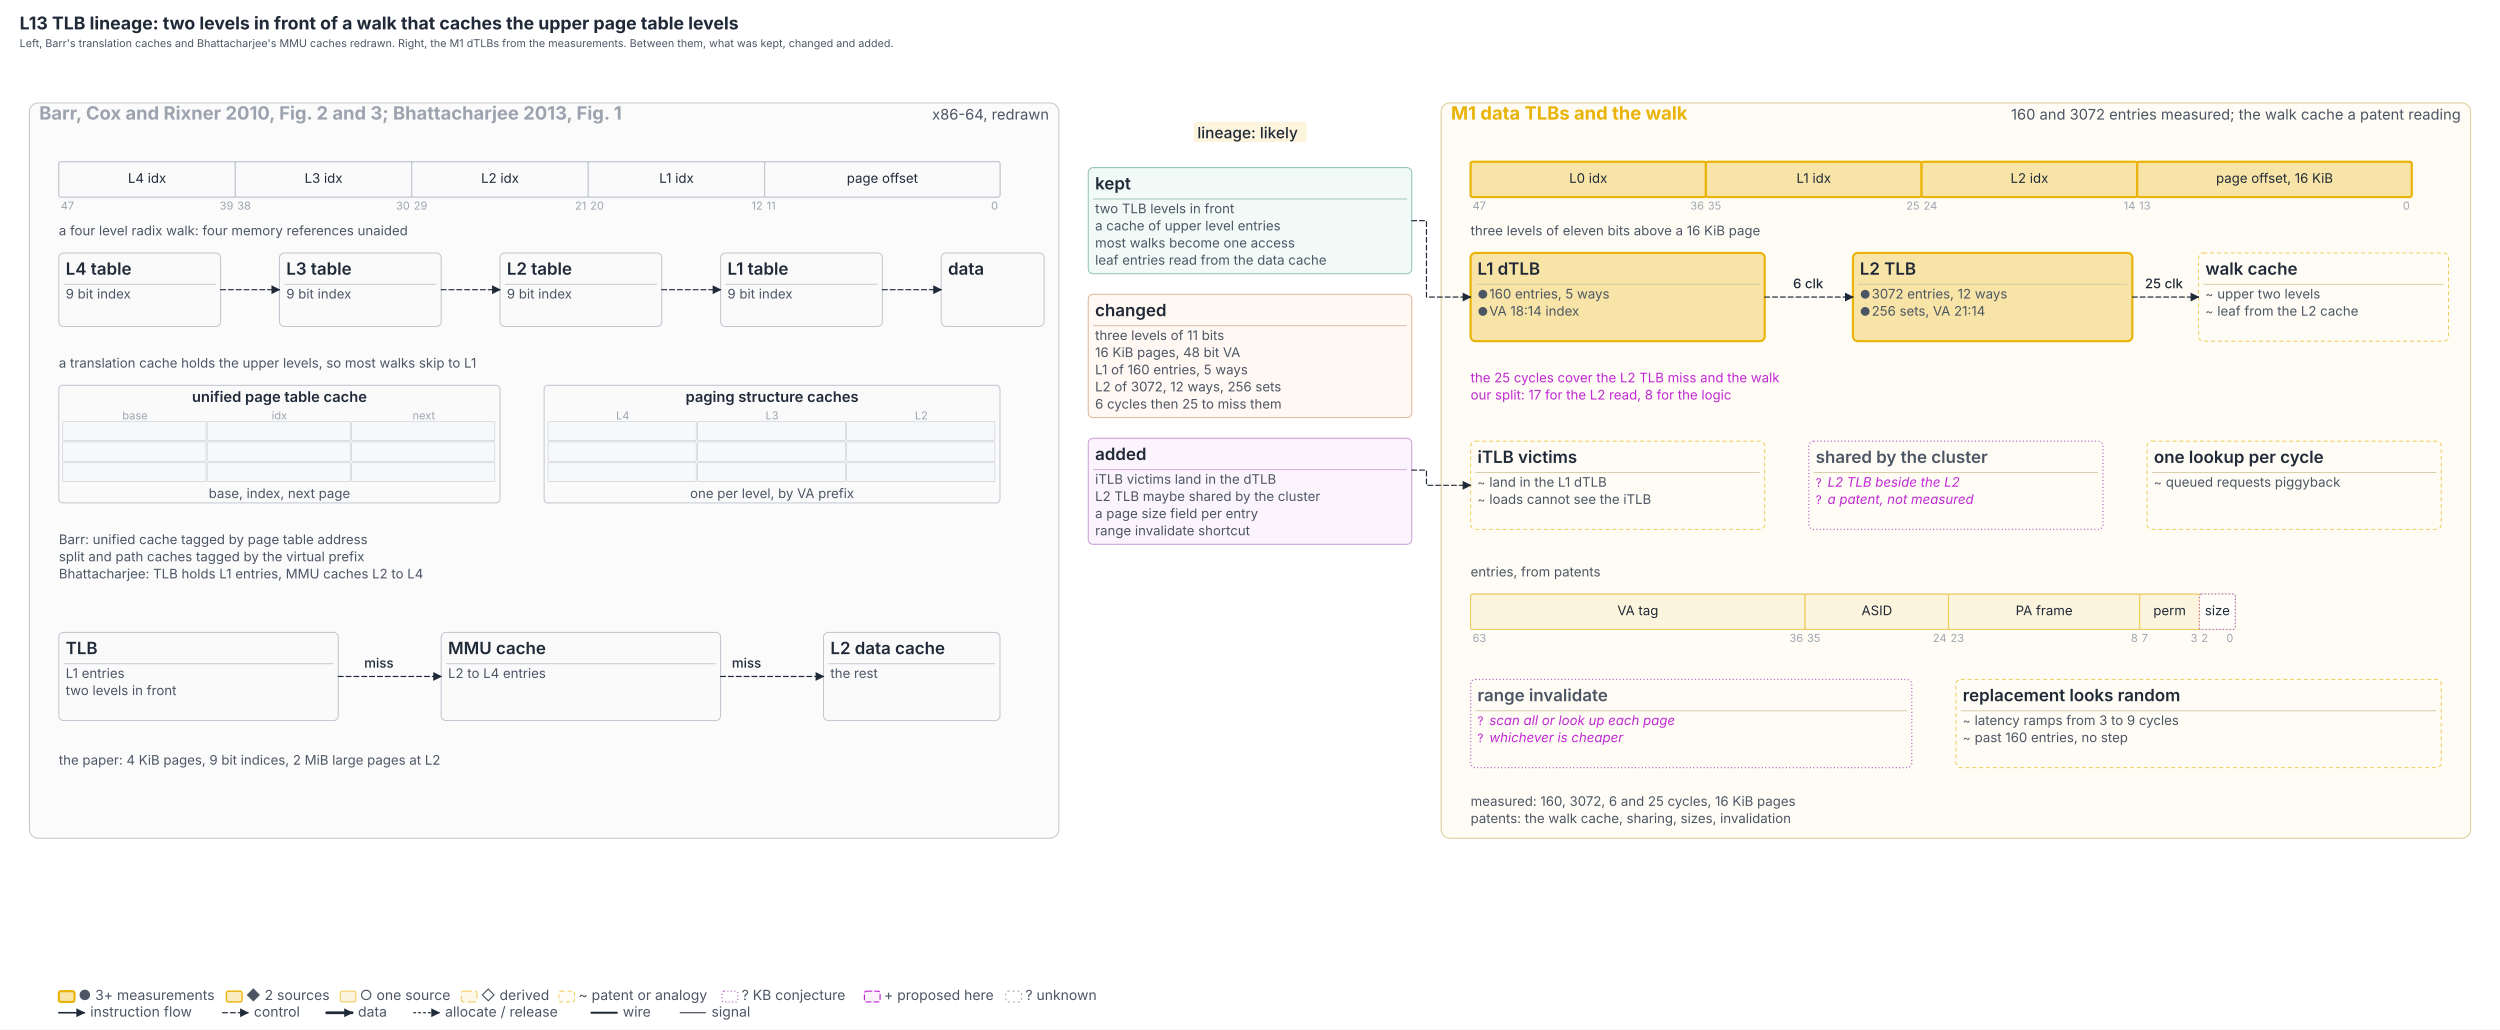
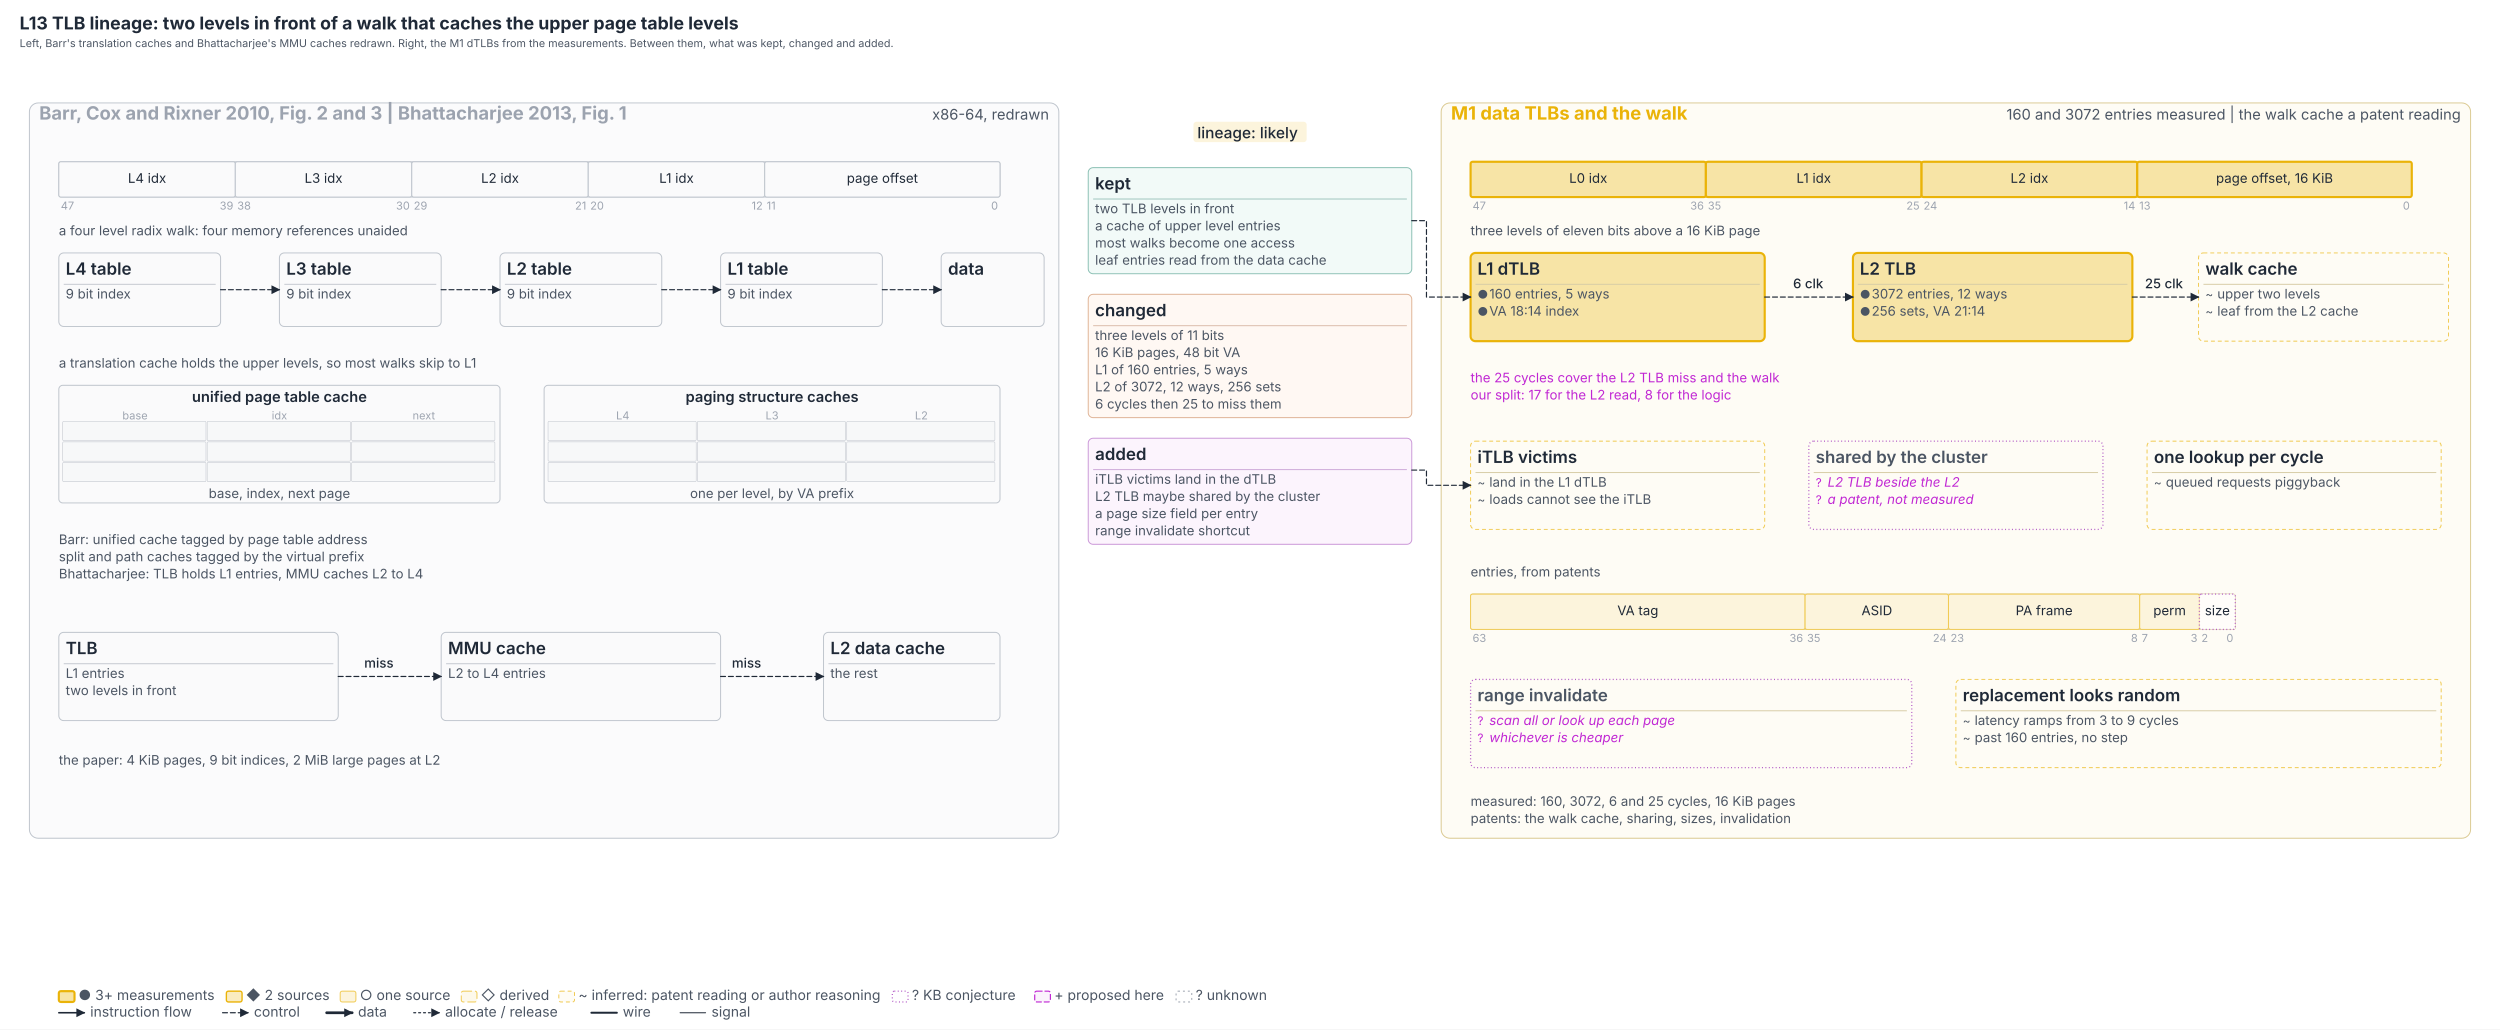
<svg xmlns="http://www.w3.org/2000/svg" viewBox="0 0 2550 1050" width="2550" height="1050" role="img" aria-label="L13  TLB lineage: two levels in front of a walk that caches the upper page table levels" font-family="Inter, 'Helvetica Neue', Arial, sans-serif" data-kinds="structure">
  <defs>
    <marker id="arrow" viewBox="0 0 10 10" refX="9" refY="5" markerWidth="9" markerHeight="9" markerUnits="userSpaceOnUse" orient="auto-start-reverse">
      <path d="M0,0 L10,5 L0,10 z" fill="#1f2937" />
    </marker>
    <marker id="arrowrev" viewBox="0 0 10 10" refX="1" refY="5" markerWidth="9" markerHeight="9" markerUnits="userSpaceOnUse" orient="auto-start-reverse">
      <path d="M10,0 L0,5 L10,10 z" fill="#1f2937" />
    </marker>
  </defs>
  <rect x="0" y="0" width="2550" height="1050" fill="#ffffff" />
  <text x="20" y="30" font-family="Inter, 'Helvetica Neue', Arial, sans-serif" font-size="18" font-weight="700" fill="#1f2937">L13  TLB lineage: two levels in front of a walk that caches the upper page table levels</text>
  <text x="20" y="48" font-family="Inter, 'Helvetica Neue', Arial, sans-serif" font-size="11" fill="#4b5563">Left, Barr's translation caches and Bhattacharjee's MMU caches redrawn. Right, the M1 dTLBs from the measurements. Between them, what was kept, changed and added.</text>
  <rect x="30.0" y="105.0" width="1050.0" height="750.0" rx="9" fill="#fbfbfc" stroke="#bec4cc" stroke-width="1" />
-   <text x="40.0" y="122.0" font-family="Inter, 'Helvetica Neue', Arial, sans-serif" font-size="18.75" font-weight="700" fill="#9ca3af" text-anchor="start">Barr, Cox and Rixner 2010, Fig. 2 and 3; Bhattacharjee 2013, Fig. 1</text>
+   <text x="40.0" y="122.0" font-family="Inter, 'Helvetica Neue', Arial, sans-serif" font-size="18.75" font-weight="700" fill="#9ca3af" text-anchor="start">Barr, Cox and Rixner 2010, Fig. 2 and 3 | Bhattacharjee 2013, Fig. 1</text>
  <text x="1070.0" y="122.0" font-family="Inter, 'Helvetica Neue', Arial, sans-serif" font-size="15" font-weight="400" fill="#4b5563" text-anchor="end">x86-64, redrawn</text>
  <rect x="1470.0" y="105.0" width="1050.0" height="750.0" rx="9" fill="#fefcf5" stroke="#dac991" stroke-width="1" />
  <text x="1480.0" y="122.0" font-family="Inter, 'Helvetica Neue', Arial, sans-serif" font-size="18.75" font-weight="700" fill="#eab308" text-anchor="start">M1 data TLBs and the walk</text>
-   <text x="2510.0" y="122.0" font-family="Inter, 'Helvetica Neue', Arial, sans-serif" font-size="15" font-weight="400" fill="#4b5563" text-anchor="end">160 and 3072 entries measured; the walk cache a patent reading</text>
+   <text x="2510.0" y="122.0" font-family="Inter, 'Helvetica Neue', Arial, sans-serif" font-size="15" font-weight="400" fill="#4b5563" text-anchor="end">160 and 3072 entries measured | the walk cache a patent reading</text>
  <rect x="60.0" y="165.0" width="960.0" height="36.0" rx="2" fill="#fcfcfd" stroke="#c1c6ce" stroke-width="1" />
  <rect x="60.0" y="165.0" width="180.0" height="36.0" rx="2" fill="#fafafb" stroke="#bec4cc" stroke-width="1" />
  <rect x="240.0" y="165.0" width="180.0" height="36.0" rx="2" fill="#fafafb" stroke="#bec4cc" stroke-width="1" />
  <rect x="420.0" y="165.0" width="180.0" height="36.0" rx="2" fill="#fafafb" stroke="#bec4cc" stroke-width="1" />
  <rect x="600.0" y="165.0" width="180.0" height="36.0" rx="2" fill="#fafafb" stroke="#bec4cc" stroke-width="1" />
  <rect x="780.0" y="165.0" width="240.0" height="36.0" rx="2" fill="#fafafb" stroke="#bec4cc" stroke-width="1" />
  <rect x="60.0" y="258.0" width="165.0" height="75.0" rx="5" fill="#fafafb" stroke="#bec4cc" stroke-width="1" />
  <line x1="65.0" y1="290.0" x2="220.0" y2="290.0" stroke="#c4c8d0" stroke-width="1" />
  <rect x="285.0" y="258.0" width="165.0" height="75.0" rx="5" fill="#fafafb" stroke="#bec4cc" stroke-width="1" />
  <line x1="290.0" y1="290.0" x2="445.0" y2="290.0" stroke="#c4c8d0" stroke-width="1" />
  <rect x="510.0" y="258.0" width="165.0" height="75.0" rx="5" fill="#fafafb" stroke="#bec4cc" stroke-width="1" />
  <line x1="515.0" y1="290.0" x2="670.0" y2="290.0" stroke="#c4c8d0" stroke-width="1" />
  <rect x="735.0" y="258.0" width="165.0" height="75.0" rx="5" fill="#fafafb" stroke="#bec4cc" stroke-width="1" />
  <line x1="740.0" y1="290.0" x2="895.0" y2="290.0" stroke="#c4c8d0" stroke-width="1" />
  <rect x="960.0" y="258.0" width="105.0" height="75.0" rx="5" fill="#fafafb" stroke="#bec4cc" stroke-width="1" />
  <rect x="60.0" y="393.0" width="450.0" height="120.0" rx="4" fill="#fafafb" stroke="#bec4cc" stroke-width="1" />
  <rect x="64.0" y="429.8" width="146.1" height="19.7" rx="1" fill="#f7f8f9" stroke="#bcc1c9" stroke-width="0.5" />
  <rect x="211.3" y="429.8" width="146.1" height="19.7" rx="1" fill="#f7f8f9" stroke="#bcc1c9" stroke-width="0.5" />
  <rect x="358.7" y="429.8" width="146.1" height="19.7" rx="1" fill="#f7f8f9" stroke="#bcc1c9" stroke-width="0.5" />
  <rect x="64.0" y="450.7" width="146.1" height="19.7" rx="1" fill="#f7f8f9" stroke="#bcc1c9" stroke-width="0.5" />
  <rect x="211.3" y="450.7" width="146.1" height="19.7" rx="1" fill="#f7f8f9" stroke="#bcc1c9" stroke-width="0.5" />
  <rect x="358.7" y="450.7" width="146.1" height="19.7" rx="1" fill="#f7f8f9" stroke="#bcc1c9" stroke-width="0.5" />
  <rect x="64.0" y="471.6" width="146.1" height="19.7" rx="1" fill="#f7f8f9" stroke="#bcc1c9" stroke-width="0.5" />
  <rect x="211.3" y="471.6" width="146.1" height="19.7" rx="1" fill="#f7f8f9" stroke="#bcc1c9" stroke-width="0.5" />
  <rect x="358.7" y="471.6" width="146.1" height="19.7" rx="1" fill="#f7f8f9" stroke="#bcc1c9" stroke-width="0.5" />
  <rect x="555.0" y="393.0" width="465.0" height="120.0" rx="4" fill="#fafafb" stroke="#bec4cc" stroke-width="1" />
  <rect x="559.0" y="429.8" width="151.1" height="19.7" rx="1" fill="#f7f8f9" stroke="#bcc1c9" stroke-width="0.5" />
  <rect x="711.3" y="429.8" width="151.1" height="19.7" rx="1" fill="#f7f8f9" stroke="#bcc1c9" stroke-width="0.5" />
  <rect x="863.7" y="429.8" width="151.1" height="19.7" rx="1" fill="#f7f8f9" stroke="#bcc1c9" stroke-width="0.5" />
  <rect x="559.0" y="450.7" width="151.1" height="19.7" rx="1" fill="#f7f8f9" stroke="#bcc1c9" stroke-width="0.5" />
  <rect x="711.3" y="450.7" width="151.1" height="19.7" rx="1" fill="#f7f8f9" stroke="#bcc1c9" stroke-width="0.5" />
  <rect x="863.7" y="450.7" width="151.1" height="19.7" rx="1" fill="#f7f8f9" stroke="#bcc1c9" stroke-width="0.5" />
  <rect x="559.0" y="471.6" width="151.1" height="19.7" rx="1" fill="#f7f8f9" stroke="#bcc1c9" stroke-width="0.5" />
  <rect x="711.3" y="471.6" width="151.1" height="19.7" rx="1" fill="#f7f8f9" stroke="#bcc1c9" stroke-width="0.5" />
  <rect x="863.7" y="471.6" width="151.1" height="19.7" rx="1" fill="#f7f8f9" stroke="#bcc1c9" stroke-width="0.5" />
  <rect x="60.0" y="645.0" width="285.0" height="90.0" rx="5" fill="#fafafb" stroke="#bec4cc" stroke-width="1" />
  <line x1="65.0" y1="677.0" x2="340.0" y2="677.0" stroke="#c4c8d0" stroke-width="1" />
  <rect x="450.0" y="645.0" width="285.0" height="90.0" rx="5" fill="#fafafb" stroke="#bec4cc" stroke-width="1" />
  <line x1="455.0" y1="677.0" x2="730.0" y2="677.0" stroke="#c4c8d0" stroke-width="1" />
  <rect x="840.0" y="645.0" width="180.0" height="90.0" rx="5" fill="#fafafb" stroke="#bec4cc" stroke-width="1" />
  <line x1="845.0" y1="677.0" x2="1015.0" y2="677.0" stroke="#c4c8d0" stroke-width="1" />
  <rect x="1110.0" y="171.0" width="330.0" height="108.2" rx="5" fill="#f2faf8" stroke="#8abfb3" stroke-width="1" />
  <line x1="1115.0" y1="203.0" x2="1435.0" y2="203.0" stroke="#9ec5be" stroke-width="1" />
  <rect x="1110.0" y="300.2" width="330.0" height="125.8" rx="5" fill="#fff8f3" stroke="#dfb396" stroke-width="1" />
  <line x1="1115.0" y1="332.2" x2="1435.0" y2="332.2" stroke="#dbbcaa" stroke-width="1" />
  <rect x="1110.0" y="447.0" width="330.0" height="108.2" rx="5" fill="#fcf4fd" stroke="#cb98d8" stroke-width="1" />
  <line x1="1115.0" y1="479.0" x2="1435.0" y2="479.0" stroke="#cda9d9" stroke-width="1" />
  <rect x="1500.0" y="165.0" width="960.0" height="36.0" rx="2" fill="#fefdf8" stroke="#d8cb9c" stroke-width="1" />
  <rect x="1500.0" y="165.0" width="240.0" height="36.0" rx="2" fill="#f7e4a6" stroke="#eab308" stroke-width="2.2" />
  <rect x="1740.0" y="165.0" width="220.0" height="36.0" rx="2" fill="#f7e4a6" stroke="#eab308" stroke-width="2.2" />
  <rect x="1960.0" y="165.0" width="220.0" height="36.0" rx="2" fill="#f7e4a6" stroke="#eab308" stroke-width="2.2" />
  <rect x="2180.0" y="165.0" width="280.0" height="36.0" rx="2" fill="#f7e4a6" stroke="#eab308" stroke-width="2.2" />
  <rect x="1500.0" y="258.0" width="300.0" height="90.0" rx="5" fill="#f7e4a6" stroke="#eab308" stroke-width="2.2" />
  <line x1="1505.0" y1="290.0" x2="1795.0" y2="290.0" stroke="#d7cca6" stroke-width="1" />
  <rect x="1890.0" y="258.0" width="285.0" height="90.0" rx="5" fill="#f7e4a6" stroke="#eab308" stroke-width="2.2" />
  <line x1="1895.0" y1="290.0" x2="2170.0" y2="290.0" stroke="#d7cca6" stroke-width="1" />
  <rect x="2242.5" y="258.0" width="255.0" height="90.0" rx="5" fill="#fefcf5" stroke="#f0ca52" stroke-width="1" stroke-dasharray="4 3" />
  <line x1="2247.5" y1="290.0" x2="2492.5" y2="290.0" stroke="#d7cca6" stroke-width="1" />
  <rect x="1500.0" y="450.0" width="300.0" height="90.0" rx="5" fill="#fefcf5" stroke="#f0ca52" stroke-width="1" stroke-dasharray="4 3" />
  <line x1="1505.0" y1="482.0" x2="1795.0" y2="482.0" stroke="#d7cca6" stroke-width="1" />
  <rect x="1845.0" y="450.0" width="300.0" height="90.0" rx="5" fill="none" stroke="#b258c5" stroke-width="1.3" stroke-dasharray="1 2.5" />
  <line x1="1850.0" y1="482.0" x2="2140.0" y2="482.0" stroke="#d7cca6" stroke-width="1" />
  <rect x="2190.0" y="450.0" width="300.0" height="90.0" rx="5" fill="#fefcf5" stroke="#f0ca52" stroke-width="1" stroke-dasharray="4 3" />
  <line x1="2195.0" y1="482.0" x2="2485.0" y2="482.0" stroke="#d7cca6" stroke-width="1" />
  <rect x="1500.0" y="606.0" width="780.0" height="36.0" rx="2" fill="#fefdf8" stroke="#d8cb9c" stroke-width="1" />
  <rect x="1500.0" y="606.0" width="341.2" height="36.0" rx="2" fill="#fcf4dc" stroke="#f0ca52" stroke-width="1" />
  <rect x="1841.2" y="606.0" width="146.2" height="36.0" rx="2" fill="#fcf4dc" stroke="#f0ca52" stroke-width="1" />
  <rect x="1987.5" y="606.0" width="195.0" height="36.0" rx="2" fill="#fcf4dc" stroke="#f0ca52" stroke-width="1" />
  <rect x="2182.5" y="606.0" width="60.9" height="36.0" rx="2" fill="#fcf4dc" stroke="#f0ca52" stroke-width="1" />
  <rect x="2243.4" y="606.0" width="36.6" height="36.0" rx="2" fill="#fffdfa" stroke="#b258c5" stroke-width="1.3" stroke-dasharray="1 2.5" />
  <rect x="1500.0" y="693.0" width="450.0" height="90.0" rx="5" fill="none" stroke="#b258c5" stroke-width="1.3" stroke-dasharray="1 2.5" />
  <line x1="1505.0" y1="725.0" x2="1945.0" y2="725.0" stroke="#d7cca6" stroke-width="1" />
  <rect x="1995.0" y="693.0" width="495.0" height="90.0" rx="5" fill="#fefcf5" stroke="#f0ca52" stroke-width="1" stroke-dasharray="4 3" />
  <line x1="2000.0" y1="725.0" x2="2485.0" y2="725.0" stroke="#d7cca6" stroke-width="1" />
  <polyline points="225.0,295.5 285.0,295.5" fill="none" stroke="#1f2937" stroke-width="1.2" stroke-dasharray="5 3" marker-end="url(#arrow)" stroke-linejoin="round" stroke-linecap="round" data-eid="0" data-src="p_L4" data-dst="p_L3" />
  <polyline points="450.0,295.5 510.0,295.5" fill="none" stroke="#1f2937" stroke-width="1.2" stroke-dasharray="5 3" marker-end="url(#arrow)" stroke-linejoin="round" stroke-linecap="round" data-eid="1" data-src="p_L3" data-dst="p_L2" />
  <polyline points="675.0,295.5 735.0,295.5" fill="none" stroke="#1f2937" stroke-width="1.2" stroke-dasharray="5 3" marker-end="url(#arrow)" stroke-linejoin="round" stroke-linecap="round" data-eid="2" data-src="p_L2" data-dst="p_L1" />
  <polyline points="900.0,295.5 960.0,295.5" fill="none" stroke="#1f2937" stroke-width="1.2" stroke-dasharray="5 3" marker-end="url(#arrow)" stroke-linejoin="round" stroke-linecap="round" data-eid="3" data-src="p_L1" data-dst="p_page" />
  <polyline points="345.0,690.0 450.0,690.0" fill="none" stroke="#1f2937" stroke-width="1.2" stroke-dasharray="5 3" marker-end="url(#arrow)" stroke-linejoin="round" stroke-linecap="round" data-eid="4" data-src="p_tlb" data-dst="p_mmuc" />
  <polyline points="735.0,690.0 840.0,690.0" fill="none" stroke="#1f2937" stroke-width="1.2" stroke-dasharray="5 3" marker-end="url(#arrow)" stroke-linejoin="round" stroke-linecap="round" data-eid="5" data-src="p_mmuc" data-dst="p_l2d" />
  <polyline points="1800.0,303.0 1890.0,303.0" fill="none" stroke="#1f2937" stroke-width="1.2" stroke-dasharray="5 3" marker-end="url(#arrow)" stroke-linejoin="round" stroke-linecap="round" data-eid="6" data-src="m_l1tlb" data-dst="m_l2tlb" />
  <polyline points="2175.0,303.0 2242.5,303.0" fill="none" stroke="#1f2937" stroke-width="1.2" stroke-dasharray="5 3" marker-end="url(#arrow)" stroke-linejoin="round" stroke-linecap="round" data-eid="7" data-src="m_l2tlb" data-dst="mmu_walk_cache" />
  <polyline points="1440.0,225.1 1455.0,225.1 1455.0,303.0 1500.0,303.0" fill="none" stroke="#1f2937" stroke-width="1.2" stroke-dasharray="5 3" marker-end="url(#arrow)" stroke-linejoin="round" stroke-linecap="round" data-eid="8" data-src="kept" data-dst="m_l1tlb" />
  <polyline points="1440.0,479.5 1455.0,479.5 1455.0,495.0 1500.0,495.0" fill="none" stroke="#1f2937" stroke-width="1.2" stroke-dasharray="5 3" marker-end="url(#arrow)" stroke-linejoin="round" stroke-linecap="round" data-eid="9" data-src="added" data-dst="itlb_victims_to_dtlb" />
  <text x="150.0" y="186.5" font-family="Inter, 'Helvetica Neue', Arial, sans-serif" font-size="13.5" font-weight="400" fill="#1f2937" text-anchor="middle">L4 idx</text>
  <text x="62.0" y="213.8" font-family="Inter, 'Helvetica Neue', Arial, sans-serif" font-size="11.25" font-weight="400" fill="#9ca3af" text-anchor="start">47</text>
  <text x="238.0" y="213.8" font-family="Inter, 'Helvetica Neue', Arial, sans-serif" font-size="11.25" font-weight="400" fill="#9ca3af" text-anchor="end">39</text>
  <text x="330.0" y="186.5" font-family="Inter, 'Helvetica Neue', Arial, sans-serif" font-size="13.5" font-weight="400" fill="#1f2937" text-anchor="middle">L3 idx</text>
  <text x="242.0" y="213.8" font-family="Inter, 'Helvetica Neue', Arial, sans-serif" font-size="11.25" font-weight="400" fill="#9ca3af" text-anchor="start">38</text>
  <text x="418.0" y="213.8" font-family="Inter, 'Helvetica Neue', Arial, sans-serif" font-size="11.25" font-weight="400" fill="#9ca3af" text-anchor="end">30</text>
  <text x="510.0" y="186.5" font-family="Inter, 'Helvetica Neue', Arial, sans-serif" font-size="13.5" font-weight="400" fill="#1f2937" text-anchor="middle">L2 idx</text>
  <text x="422.0" y="213.8" font-family="Inter, 'Helvetica Neue', Arial, sans-serif" font-size="11.25" font-weight="400" fill="#9ca3af" text-anchor="start">29</text>
  <text x="598.0" y="213.8" font-family="Inter, 'Helvetica Neue', Arial, sans-serif" font-size="11.25" font-weight="400" fill="#9ca3af" text-anchor="end">21</text>
  <text x="690.0" y="186.5" font-family="Inter, 'Helvetica Neue', Arial, sans-serif" font-size="13.5" font-weight="400" fill="#1f2937" text-anchor="middle">L1 idx</text>
  <text x="602.0" y="213.8" font-family="Inter, 'Helvetica Neue', Arial, sans-serif" font-size="11.25" font-weight="400" fill="#9ca3af" text-anchor="start">20</text>
  <text x="778.0" y="213.8" font-family="Inter, 'Helvetica Neue', Arial, sans-serif" font-size="11.25" font-weight="400" fill="#9ca3af" text-anchor="end">12</text>
  <text x="900.0" y="186.5" font-family="Inter, 'Helvetica Neue', Arial, sans-serif" font-size="13.5" font-weight="400" fill="#1f2937" text-anchor="middle">page offset</text>
  <text x="782.0" y="213.8" font-family="Inter, 'Helvetica Neue', Arial, sans-serif" font-size="11.25" font-weight="400" fill="#9ca3af" text-anchor="start">11</text>
  <text x="1018.0" y="213.8" font-family="Inter, 'Helvetica Neue', Arial, sans-serif" font-size="11.25" font-weight="400" fill="#9ca3af" text-anchor="end">0</text>
  <text x="60.0" y="240.0" font-family="Inter, 'Helvetica Neue', Arial, sans-serif" font-size="13.5" font-weight="400" fill="#4b5563" text-anchor="start" data-owner="p1">a four level radix walk: four memory references unaided</text>
  <text x="67.0" y="280.2" font-family="Inter, 'Helvetica Neue', Arial, sans-serif" font-size="17.25" font-weight="600" fill="#1f2937" text-anchor="start">L4 table</text>
  <text x="67.0" y="304.5" font-family="Inter, 'Helvetica Neue', Arial, sans-serif" font-size="13.5" font-weight="400" fill="#4b5563" text-anchor="start">9 bit index</text>
  <text x="292.0" y="280.2" font-family="Inter, 'Helvetica Neue', Arial, sans-serif" font-size="17.25" font-weight="600" fill="#1f2937" text-anchor="start">L3 table</text>
  <text x="292.0" y="304.5" font-family="Inter, 'Helvetica Neue', Arial, sans-serif" font-size="13.5" font-weight="400" fill="#4b5563" text-anchor="start">9 bit index</text>
  <text x="517.0" y="280.2" font-family="Inter, 'Helvetica Neue', Arial, sans-serif" font-size="17.25" font-weight="600" fill="#1f2937" text-anchor="start">L2 table</text>
  <text x="517.0" y="304.5" font-family="Inter, 'Helvetica Neue', Arial, sans-serif" font-size="13.5" font-weight="400" fill="#4b5563" text-anchor="start">9 bit index</text>
  <text x="742.0" y="280.2" font-family="Inter, 'Helvetica Neue', Arial, sans-serif" font-size="17.25" font-weight="600" fill="#1f2937" text-anchor="start">L1 table</text>
  <text x="742.0" y="304.5" font-family="Inter, 'Helvetica Neue', Arial, sans-serif" font-size="13.5" font-weight="400" fill="#4b5563" text-anchor="start">9 bit index</text>
  <text x="967.0" y="280.2" font-family="Inter, 'Helvetica Neue', Arial, sans-serif" font-size="17.25" font-weight="600" fill="#1f2937" text-anchor="start">data</text>
  <text x="60.0" y="375.0" font-family="Inter, 'Helvetica Neue', Arial, sans-serif" font-size="13.5" font-weight="400" fill="#4b5563" text-anchor="start" data-owner="p2">a translation cache holds the upper levels, so most walks skip to L1</text>
  <text x="137.7" y="427.8" font-family="Inter, 'Helvetica Neue', Arial, sans-serif" font-size="11.25" font-weight="400" fill="#9ca3af" text-anchor="middle">base</text>
  <text x="285.0" y="427.8" font-family="Inter, 'Helvetica Neue', Arial, sans-serif" font-size="11.25" font-weight="400" fill="#9ca3af" text-anchor="middle">idx</text>
  <text x="432.3" y="427.8" font-family="Inter, 'Helvetica Neue', Arial, sans-serif" font-size="11.25" font-weight="400" fill="#9ca3af" text-anchor="middle">next</text>
  <text x="285.0" y="410.0" font-family="Inter, 'Helvetica Neue', Arial, sans-serif" font-size="15" font-weight="600" fill="#1f2937" text-anchor="middle">unified page table cache</text>
  <text x="285.0" y="508.0" font-family="Inter, 'Helvetica Neue', Arial, sans-serif" font-size="13.5" font-weight="400" fill="#4b5563" text-anchor="middle">base, index, next page</text>
  <text x="635.2" y="427.8" font-family="Inter, 'Helvetica Neue', Arial, sans-serif" font-size="11.25" font-weight="400" fill="#9ca3af" text-anchor="middle">L4</text>
  <text x="787.5" y="427.8" font-family="Inter, 'Helvetica Neue', Arial, sans-serif" font-size="11.25" font-weight="400" fill="#9ca3af" text-anchor="middle">L3</text>
  <text x="939.8" y="427.8" font-family="Inter, 'Helvetica Neue', Arial, sans-serif" font-size="11.25" font-weight="400" fill="#9ca3af" text-anchor="middle">L2</text>
  <text x="787.5" y="410.0" font-family="Inter, 'Helvetica Neue', Arial, sans-serif" font-size="15" font-weight="600" fill="#1f2937" text-anchor="middle">paging structure caches</text>
  <text x="787.5" y="508.0" font-family="Inter, 'Helvetica Neue', Arial, sans-serif" font-size="13.5" font-weight="400" fill="#4b5563" text-anchor="middle">one per level, by VA prefix</text>
  <text x="60.0" y="555.0" font-family="Inter, 'Helvetica Neue', Arial, sans-serif" font-size="13.5" font-weight="400" fill="#4b5563" text-anchor="start">Barr: unified cache tagged by page table address</text>
  <text x="60.0" y="572.5" font-family="Inter, 'Helvetica Neue', Arial, sans-serif" font-size="13.5" font-weight="400" fill="#4b5563" text-anchor="start">split and path caches tagged by the virtual prefix</text>
  <text x="60.0" y="590.0" font-family="Inter, 'Helvetica Neue', Arial, sans-serif" font-size="13.5" font-weight="400" fill="#4b5563" text-anchor="start">Bhattacharjee: TLB holds L1 entries, MMU caches L2 to L4</text>
  <text x="67.0" y="667.2" font-family="Inter, 'Helvetica Neue', Arial, sans-serif" font-size="17.25" font-weight="600" fill="#1f2937" text-anchor="start">TLB</text>
  <text x="67.0" y="691.5" font-family="Inter, 'Helvetica Neue', Arial, sans-serif" font-size="13.5" font-weight="400" fill="#4b5563" text-anchor="start">L1 entries</text>
  <text x="67.0" y="709.0" font-family="Inter, 'Helvetica Neue', Arial, sans-serif" font-size="13.5" font-weight="400" fill="#4b5563" text-anchor="start">two levels in front</text>
  <text x="457.0" y="667.2" font-family="Inter, 'Helvetica Neue', Arial, sans-serif" font-size="17.25" font-weight="600" fill="#1f2937" text-anchor="start">MMU cache</text>
  <text x="457.0" y="691.5" font-family="Inter, 'Helvetica Neue', Arial, sans-serif" font-size="13.5" font-weight="400" fill="#4b5563" text-anchor="start">L2 to L4 entries</text>
  <text x="847.0" y="667.2" font-family="Inter, 'Helvetica Neue', Arial, sans-serif" font-size="17.25" font-weight="600" fill="#1f2937" text-anchor="start">L2 data cache</text>
  <text x="847.0" y="691.5" font-family="Inter, 'Helvetica Neue', Arial, sans-serif" font-size="13.5" font-weight="400" fill="#4b5563" text-anchor="start">the rest</text>
  <text x="371.5" y="681.0" font-family="Inter, 'Helvetica Neue', Arial, sans-serif" font-size="13.5" font-weight="500" fill="#1f2937" text-anchor="start" data-owner="4">miss</text>
  <text x="746.5" y="681.0" font-family="Inter, 'Helvetica Neue', Arial, sans-serif" font-size="13.5" font-weight="500" fill="#1f2937" text-anchor="start" data-owner="5">miss</text>
  <text x="60.0" y="780.0" font-family="Inter, 'Helvetica Neue', Arial, sans-serif" font-size="13.5" font-weight="400" fill="#4b5563" text-anchor="start" data-owner="p3">the paper: 4 KiB pages, 9 bit indices, 2 MiB large pages at L2</text>
  <rect x="1217.3" y="124.2" width="115.5" height="20.8" rx="3" fill="#fcf4dc" stroke="none" stroke-width="1" />
  <text x="1221.3" y="141.0" font-family="Inter, 'Helvetica Neue', Arial, sans-serif" font-size="15.75" font-weight="500" fill="#1f2937" text-anchor="start" data-owner="lineage">lineage: likely</text>
  <text x="1117.0" y="193.2" font-family="Inter, 'Helvetica Neue', Arial, sans-serif" font-size="17.25" font-weight="600" fill="#1f2937" text-anchor="start">kept</text>
  <text x="1117.0" y="217.5" font-family="Inter, 'Helvetica Neue', Arial, sans-serif" font-size="13.5" font-weight="400" fill="#4b5563" text-anchor="start">two TLB levels in front</text>
  <text x="1117.0" y="235.0" font-family="Inter, 'Helvetica Neue', Arial, sans-serif" font-size="13.5" font-weight="400" fill="#4b5563" text-anchor="start">a cache of upper level entries</text>
  <text x="1117.0" y="252.5" font-family="Inter, 'Helvetica Neue', Arial, sans-serif" font-size="13.5" font-weight="400" fill="#4b5563" text-anchor="start">most walks become one access</text>
  <text x="1117.0" y="270.0" font-family="Inter, 'Helvetica Neue', Arial, sans-serif" font-size="13.5" font-weight="400" fill="#4b5563" text-anchor="start">leaf entries read from the data cache</text>
  <text x="1117.0" y="322.5" font-family="Inter, 'Helvetica Neue', Arial, sans-serif" font-size="17.25" font-weight="600" fill="#1f2937" text-anchor="start">changed</text>
  <text x="1117.0" y="346.8" font-family="Inter, 'Helvetica Neue', Arial, sans-serif" font-size="13.5" font-weight="400" fill="#4b5563" text-anchor="start">three levels of 11 bits</text>
  <text x="1117.0" y="364.2" font-family="Inter, 'Helvetica Neue', Arial, sans-serif" font-size="13.5" font-weight="400" fill="#4b5563" text-anchor="start">16 KiB pages, 48 bit VA</text>
  <text x="1117.0" y="381.8" font-family="Inter, 'Helvetica Neue', Arial, sans-serif" font-size="13.5" font-weight="400" fill="#4b5563" text-anchor="start">L1 of 160 entries, 5 ways</text>
  <text x="1117.0" y="399.2" font-family="Inter, 'Helvetica Neue', Arial, sans-serif" font-size="13.5" font-weight="400" fill="#4b5563" text-anchor="start">L2 of 3072, 12 ways, 256 sets</text>
  <text x="1117.0" y="416.8" font-family="Inter, 'Helvetica Neue', Arial, sans-serif" font-size="13.5" font-weight="400" fill="#4b5563" text-anchor="start">6 cycles then 25 to miss them</text>
  <text x="1117.0" y="469.2" font-family="Inter, 'Helvetica Neue', Arial, sans-serif" font-size="17.25" font-weight="600" fill="#1f2937" text-anchor="start">added</text>
  <text x="1117.0" y="493.5" font-family="Inter, 'Helvetica Neue', Arial, sans-serif" font-size="13.5" font-weight="400" fill="#4b5563" text-anchor="start">iTLB victims land in the dTLB</text>
  <text x="1117.0" y="511.0" font-family="Inter, 'Helvetica Neue', Arial, sans-serif" font-size="13.5" font-weight="400" fill="#4b5563" text-anchor="start">L2 TLB maybe shared by the cluster</text>
  <text x="1117.0" y="528.5" font-family="Inter, 'Helvetica Neue', Arial, sans-serif" font-size="13.5" font-weight="400" fill="#4b5563" text-anchor="start">a page size field per entry</text>
  <text x="1117.0" y="546.0" font-family="Inter, 'Helvetica Neue', Arial, sans-serif" font-size="13.5" font-weight="400" fill="#4b5563" text-anchor="start">range invalidate shortcut</text>
  <text x="1620.0" y="186.5" font-family="Inter, 'Helvetica Neue', Arial, sans-serif" font-size="13.5" font-weight="400" fill="#1f2937" text-anchor="middle">L0 idx</text>
  <text x="1502.0" y="213.8" font-family="Inter, 'Helvetica Neue', Arial, sans-serif" font-size="11.25" font-weight="400" fill="#9ca3af" text-anchor="start">47</text>
  <text x="1738.0" y="213.8" font-family="Inter, 'Helvetica Neue', Arial, sans-serif" font-size="11.25" font-weight="400" fill="#9ca3af" text-anchor="end">36</text>
  <text x="1850.0" y="186.5" font-family="Inter, 'Helvetica Neue', Arial, sans-serif" font-size="13.5" font-weight="400" fill="#1f2937" text-anchor="middle">L1 idx</text>
  <text x="1742.0" y="213.8" font-family="Inter, 'Helvetica Neue', Arial, sans-serif" font-size="11.25" font-weight="400" fill="#9ca3af" text-anchor="start">35</text>
  <text x="1958.0" y="213.8" font-family="Inter, 'Helvetica Neue', Arial, sans-serif" font-size="11.25" font-weight="400" fill="#9ca3af" text-anchor="end">25</text>
  <text x="2070.0" y="186.5" font-family="Inter, 'Helvetica Neue', Arial, sans-serif" font-size="13.5" font-weight="400" fill="#1f2937" text-anchor="middle">L2 idx</text>
  <text x="1962.0" y="213.8" font-family="Inter, 'Helvetica Neue', Arial, sans-serif" font-size="11.25" font-weight="400" fill="#9ca3af" text-anchor="start">24</text>
  <text x="2178.0" y="213.8" font-family="Inter, 'Helvetica Neue', Arial, sans-serif" font-size="11.25" font-weight="400" fill="#9ca3af" text-anchor="end">14</text>
  <text x="2320.0" y="186.5" font-family="Inter, 'Helvetica Neue', Arial, sans-serif" font-size="13.5" font-weight="400" fill="#1f2937" text-anchor="middle">page offset, 16 KiB</text>
  <text x="2182.0" y="213.8" font-family="Inter, 'Helvetica Neue', Arial, sans-serif" font-size="11.25" font-weight="400" fill="#9ca3af" text-anchor="start">13</text>
  <text x="2458.0" y="213.8" font-family="Inter, 'Helvetica Neue', Arial, sans-serif" font-size="11.25" font-weight="400" fill="#9ca3af" text-anchor="end">0</text>
  <text x="1500.0" y="240.0" font-family="Inter, 'Helvetica Neue', Arial, sans-serif" font-size="13.5" font-weight="400" fill="#4b5563" text-anchor="start" data-owner="m1">three levels of eleven bits above a 16 KiB page</text>
  <text x="1507.0" y="280.2" font-family="Inter, 'Helvetica Neue', Arial, sans-serif" font-size="17.25" font-weight="600" fill="#1f2937" text-anchor="start">L1 dTLB</text>
  <text x="1507.0" y="304.5" font-family="Inter, 'Helvetica Neue', Arial, sans-serif" font-size="12" font-weight="400" fill="#4b5563" text-anchor="start">●</text>
  <text x="1519.1" y="304.5" font-family="Inter, 'Helvetica Neue', Arial, sans-serif" font-size="13.5" font-weight="400" fill="#4b5563" text-anchor="start">160 entries, 5 ways</text>
  <text x="1507.0" y="322.0" font-family="Inter, 'Helvetica Neue', Arial, sans-serif" font-size="12" font-weight="400" fill="#4b5563" text-anchor="start">●</text>
  <text x="1519.1" y="322.0" font-family="Inter, 'Helvetica Neue', Arial, sans-serif" font-size="13.5" font-weight="400" fill="#4b5563" text-anchor="start">VA 18:14 index</text>
  <text x="1897.0" y="280.2" font-family="Inter, 'Helvetica Neue', Arial, sans-serif" font-size="17.25" font-weight="600" fill="#1f2937" text-anchor="start">L2 TLB</text>
  <text x="1897.0" y="304.5" font-family="Inter, 'Helvetica Neue', Arial, sans-serif" font-size="12" font-weight="400" fill="#4b5563" text-anchor="start">●</text>
  <text x="1909.1" y="304.5" font-family="Inter, 'Helvetica Neue', Arial, sans-serif" font-size="13.5" font-weight="400" fill="#4b5563" text-anchor="start">3072 entries, 12 ways</text>
  <text x="1897.0" y="322.0" font-family="Inter, 'Helvetica Neue', Arial, sans-serif" font-size="12" font-weight="400" fill="#4b5563" text-anchor="start">●</text>
  <text x="1909.1" y="322.0" font-family="Inter, 'Helvetica Neue', Arial, sans-serif" font-size="13.5" font-weight="400" fill="#4b5563" text-anchor="start">256 sets, VA 21:14</text>
  <text x="2249.5" y="280.2" font-family="Inter, 'Helvetica Neue', Arial, sans-serif" font-size="17.25" font-weight="600" fill="#1f2937" text-anchor="start">walk cache</text>
  <text x="2249.5" y="304.5" font-family="Inter, 'Helvetica Neue', Arial, sans-serif" font-size="12" font-weight="400" fill="#4b5563" text-anchor="start">~</text>
  <text x="2261.6" y="304.5" font-family="Inter, 'Helvetica Neue', Arial, sans-serif" font-size="13.5" font-weight="400" fill="#4b5563" text-anchor="start">upper two levels</text>
  <text x="2249.5" y="322.0" font-family="Inter, 'Helvetica Neue', Arial, sans-serif" font-size="12" font-weight="400" fill="#4b5563" text-anchor="start">~</text>
  <text x="2261.6" y="322.0" font-family="Inter, 'Helvetica Neue', Arial, sans-serif" font-size="13.5" font-weight="400" fill="#4b5563" text-anchor="start">leaf from the L2 cache</text>
  <text x="1828.9" y="294.0" font-family="Inter, 'Helvetica Neue', Arial, sans-serif" font-size="13.5" font-weight="500" fill="#1f2937" text-anchor="start" data-owner="6">6 clk</text>
  <text x="2187.8" y="294.0" font-family="Inter, 'Helvetica Neue', Arial, sans-serif" font-size="13.5" font-weight="500" fill="#1f2937" text-anchor="start" data-owner="7">25 clk</text>
  <text x="1500.0" y="390.0" font-family="Inter, 'Helvetica Neue', Arial, sans-serif" font-size="13.5" font-weight="400" fill="#c026d3" text-anchor="start">the 25 cycles cover the L2 TLB miss and the walk</text>
  <text x="1500.0" y="407.5" font-family="Inter, 'Helvetica Neue', Arial, sans-serif" font-size="13.5" font-weight="400" fill="#c026d3" text-anchor="start">our split: 17 for the L2 read, 8 for the logic</text>
  <text x="1507.0" y="472.2" font-family="Inter, 'Helvetica Neue', Arial, sans-serif" font-size="17.25" font-weight="600" fill="#1f2937" text-anchor="start">iTLB victims</text>
  <text x="1507.0" y="496.5" font-family="Inter, 'Helvetica Neue', Arial, sans-serif" font-size="12" font-weight="400" fill="#4b5563" text-anchor="start">~</text>
  <text x="1519.1" y="496.5" font-family="Inter, 'Helvetica Neue', Arial, sans-serif" font-size="13.5" font-weight="400" fill="#4b5563" text-anchor="start">land in the L1 dTLB</text>
  <text x="1507.0" y="514.0" font-family="Inter, 'Helvetica Neue', Arial, sans-serif" font-size="12" font-weight="400" fill="#4b5563" text-anchor="start">~</text>
  <text x="1519.1" y="514.0" font-family="Inter, 'Helvetica Neue', Arial, sans-serif" font-size="13.5" font-weight="400" fill="#4b5563" text-anchor="start">loads cannot see the iTLB</text>
  <text x="1852.0" y="472.2" font-family="Inter, 'Helvetica Neue', Arial, sans-serif" font-size="17.25" font-weight="600" fill="#4b5563" text-anchor="start">shared by the cluster</text>
  <text x="1852.0" y="496.5" font-family="Inter, 'Helvetica Neue', Arial, sans-serif" font-size="12" font-weight="400" fill="#c026d3" text-anchor="start">?</text>
  <text x="1864.1" y="496.5" font-family="Inter, 'Helvetica Neue', Arial, sans-serif" font-size="13.5" font-weight="400" fill="#c026d3" text-anchor="start" font-style="italic">L2 TLB beside the L2</text>
  <text x="1852.0" y="514.0" font-family="Inter, 'Helvetica Neue', Arial, sans-serif" font-size="12" font-weight="400" fill="#c026d3" text-anchor="start">?</text>
  <text x="1864.1" y="514.0" font-family="Inter, 'Helvetica Neue', Arial, sans-serif" font-size="13.5" font-weight="400" fill="#c026d3" text-anchor="start" font-style="italic">a patent, not measured</text>
  <text x="2197.0" y="472.2" font-family="Inter, 'Helvetica Neue', Arial, sans-serif" font-size="17.25" font-weight="600" fill="#1f2937" text-anchor="start">one lookup per cycle</text>
  <text x="2197.0" y="496.5" font-family="Inter, 'Helvetica Neue', Arial, sans-serif" font-size="12" font-weight="400" fill="#4b5563" text-anchor="start">~</text>
  <text x="2209.1" y="496.5" font-family="Inter, 'Helvetica Neue', Arial, sans-serif" font-size="13.5" font-weight="400" fill="#4b5563" text-anchor="start">queued requests piggyback</text>
  <text x="1500.0" y="588.0" font-family="Inter, 'Helvetica Neue', Arial, sans-serif" font-size="13.5" font-weight="400" fill="#4b5563" text-anchor="start" data-owner="m3">entries, from patents</text>
  <text x="1670.6" y="627.5" font-family="Inter, 'Helvetica Neue', Arial, sans-serif" font-size="13.5" font-weight="400" fill="#1f2937" text-anchor="middle">VA tag</text>
  <text x="1502.0" y="654.8" font-family="Inter, 'Helvetica Neue', Arial, sans-serif" font-size="11.25" font-weight="400" fill="#9ca3af" text-anchor="start">63</text>
  <text x="1839.2" y="654.8" font-family="Inter, 'Helvetica Neue', Arial, sans-serif" font-size="11.25" font-weight="400" fill="#9ca3af" text-anchor="end">36</text>
  <text x="1914.4" y="627.5" font-family="Inter, 'Helvetica Neue', Arial, sans-serif" font-size="13.5" font-weight="400" fill="#1f2937" text-anchor="middle">ASID</text>
  <text x="1843.2" y="654.8" font-family="Inter, 'Helvetica Neue', Arial, sans-serif" font-size="11.25" font-weight="400" fill="#9ca3af" text-anchor="start">35</text>
  <text x="1985.5" y="654.8" font-family="Inter, 'Helvetica Neue', Arial, sans-serif" font-size="11.25" font-weight="400" fill="#9ca3af" text-anchor="end">24</text>
  <text x="2085.0" y="627.5" font-family="Inter, 'Helvetica Neue', Arial, sans-serif" font-size="13.5" font-weight="400" fill="#1f2937" text-anchor="middle">PA frame</text>
  <text x="1989.5" y="654.8" font-family="Inter, 'Helvetica Neue', Arial, sans-serif" font-size="11.25" font-weight="400" fill="#9ca3af" text-anchor="start">23</text>
  <text x="2180.5" y="654.8" font-family="Inter, 'Helvetica Neue', Arial, sans-serif" font-size="11.25" font-weight="400" fill="#9ca3af" text-anchor="end">8</text>
  <text x="2213.0" y="627.5" font-family="Inter, 'Helvetica Neue', Arial, sans-serif" font-size="13.5" font-weight="400" fill="#1f2937" text-anchor="middle">perm</text>
  <text x="2184.5" y="654.8" font-family="Inter, 'Helvetica Neue', Arial, sans-serif" font-size="11.25" font-weight="400" fill="#9ca3af" text-anchor="start">7</text>
  <text x="2241.4" y="654.8" font-family="Inter, 'Helvetica Neue', Arial, sans-serif" font-size="11.25" font-weight="400" fill="#9ca3af" text-anchor="end">3</text>
  <text x="2261.7" y="627.5" font-family="Inter, 'Helvetica Neue', Arial, sans-serif" font-size="13.5" font-weight="400" fill="#1f2937" text-anchor="middle">size</text>
  <text x="2245.4" y="654.8" font-family="Inter, 'Helvetica Neue', Arial, sans-serif" font-size="11.25" font-weight="400" fill="#9ca3af" text-anchor="start">2</text>
  <text x="2278.0" y="654.8" font-family="Inter, 'Helvetica Neue', Arial, sans-serif" font-size="11.25" font-weight="400" fill="#9ca3af" text-anchor="end">0</text>
  <text x="1507.0" y="715.2" font-family="Inter, 'Helvetica Neue', Arial, sans-serif" font-size="17.25" font-weight="600" fill="#4b5563" text-anchor="start">range invalidate</text>
  <text x="1507.0" y="739.5" font-family="Inter, 'Helvetica Neue', Arial, sans-serif" font-size="12" font-weight="400" fill="#c026d3" text-anchor="start">?</text>
  <text x="1519.1" y="739.5" font-family="Inter, 'Helvetica Neue', Arial, sans-serif" font-size="13.5" font-weight="400" fill="#c026d3" text-anchor="start" font-style="italic">scan all or look up each page</text>
  <text x="1507.0" y="757.0" font-family="Inter, 'Helvetica Neue', Arial, sans-serif" font-size="12" font-weight="400" fill="#c026d3" text-anchor="start">?</text>
  <text x="1519.1" y="757.0" font-family="Inter, 'Helvetica Neue', Arial, sans-serif" font-size="13.5" font-weight="400" fill="#c026d3" text-anchor="start" font-style="italic">whichever is cheaper</text>
  <text x="2002.0" y="715.2" font-family="Inter, 'Helvetica Neue', Arial, sans-serif" font-size="17.25" font-weight="600" fill="#1f2937" text-anchor="start">replacement looks random</text>
  <text x="2002.0" y="739.5" font-family="Inter, 'Helvetica Neue', Arial, sans-serif" font-size="12" font-weight="400" fill="#4b5563" text-anchor="start">~</text>
  <text x="2014.1" y="739.5" font-family="Inter, 'Helvetica Neue', Arial, sans-serif" font-size="13.5" font-weight="400" fill="#4b5563" text-anchor="start">latency ramps from 3 to 9 cycles</text>
  <text x="2002.0" y="757.0" font-family="Inter, 'Helvetica Neue', Arial, sans-serif" font-size="12" font-weight="400" fill="#4b5563" text-anchor="start">~</text>
  <text x="2014.1" y="757.0" font-family="Inter, 'Helvetica Neue', Arial, sans-serif" font-size="13.5" font-weight="400" fill="#4b5563" text-anchor="start">past 160 entries, no step</text>
  <text x="1500.0" y="822.0" font-family="Inter, 'Helvetica Neue', Arial, sans-serif" font-size="13.5" font-weight="400" fill="#4b5563" text-anchor="start">measured: 160, 3072, 6 and 25 cycles, 16 KiB pages</text>
  <text x="1500.0" y="839.5" font-family="Inter, 'Helvetica Neue', Arial, sans-serif" font-size="13.5" font-weight="400" fill="#4b5563" text-anchor="start">patents: the walk cache, sharing, sizes, invalidation</text>
  <rect x="60.0" y="1011.0" width="16.0" height="11.0" rx="2" fill="#f7e4a6" stroke="#eab308" stroke-width="2.2" />
  <text x="80.0" y="1020.0" font-family="Inter, 'Helvetica Neue', Arial, sans-serif" font-size="14.25" font-weight="400" fill="#4b5563" text-anchor="start">● 3+ measurements</text>
  <rect x="230.9" y="1011.0" width="16.0" height="11.0" rx="2" fill="#faecc1" stroke="#eab308" stroke-width="1.4" />
  <text x="250.9" y="1020.0" font-family="Inter, 'Helvetica Neue', Arial, sans-serif" font-size="14.25" font-weight="400" fill="#4b5563" text-anchor="start">◆ 2 sources</text>
  <rect x="347.0" y="1011.0" width="16.0" height="11.0" rx="2" fill="#fcf4dc" stroke="#f0ca52" stroke-width="1" />
  <text x="367.0" y="1020.0" font-family="Inter, 'Helvetica Neue', Arial, sans-serif" font-size="14.25" font-weight="400" fill="#4b5563" text-anchor="start">○ one source</text>
  <rect x="470.5" y="1011.0" width="16.0" height="11.0" rx="2" fill="#fdf9eb" stroke="#f0ca52" stroke-width="1" stroke-dasharray="9 3" />
  <text x="490.5" y="1020.0" font-family="Inter, 'Helvetica Neue', Arial, sans-serif" font-size="14.25" font-weight="400" fill="#4b5563" text-anchor="start">◇ derived</text>
  <rect x="570.0" y="1011.0" width="16.0" height="11.0" rx="2" fill="#fefcf5" stroke="#f0ca52" stroke-width="1" stroke-dasharray="4 3" />
-   <text x="590.0" y="1020.0" font-family="Inter, 'Helvetica Neue', Arial, sans-serif" font-size="14.25" font-weight="400" fill="#4b5563" text-anchor="start">~ patent or analogy</text>
-   <rect x="736.5" y="1011.0" width="16.0" height="11.0" rx="2" fill="none" stroke="#b258c5" stroke-width="1.3" stroke-dasharray="1 2.5" />
-   <text x="756.5" y="1020.0" font-family="Inter, 'Helvetica Neue', Arial, sans-serif" font-size="14.25" font-weight="400" fill="#4b5563" text-anchor="start">? KB conjecture</text>
-   <rect x="881.7" y="1011.0" width="16.0" height="11.0" rx="2" fill="#fbf2fc" stroke="#c026d3" stroke-width="1.2" stroke-dasharray="6 2" />
-   <text x="901.7" y="1020.0" font-family="Inter, 'Helvetica Neue', Arial, sans-serif" font-size="14.25" font-weight="400" fill="#4b5563" text-anchor="start">+ proposed here</text>
-   <rect x="1025.9" y="1011.0" width="16.0" height="11.0" rx="2" fill="none" stroke="#9ca3af" stroke-width="1" stroke-dasharray="2 3" />
-   <text x="1045.9" y="1020.0" font-family="Inter, 'Helvetica Neue', Arial, sans-serif" font-size="14.25" font-weight="400" fill="#4b5563" text-anchor="start">? unknown</text>
+   <text x="590.0" y="1020.0" font-family="Inter, 'Helvetica Neue', Arial, sans-serif" font-size="14.25" font-weight="400" fill="#4b5563" text-anchor="start">~ inferred: patent reading or author reasoning</text>
+   <rect x="910.2" y="1011.0" width="16.0" height="11.0" rx="2" fill="none" stroke="#b258c5" stroke-width="1.3" stroke-dasharray="1 2.5" />
+   <text x="930.2" y="1020.0" font-family="Inter, 'Helvetica Neue', Arial, sans-serif" font-size="14.25" font-weight="400" fill="#4b5563" text-anchor="start">? KB conjecture</text>
+   <rect x="1055.4" y="1011.0" width="16.0" height="11.0" rx="2" fill="#fbf2fc" stroke="#c026d3" stroke-width="1.2" stroke-dasharray="6 2" />
+   <text x="1075.4" y="1020.0" font-family="Inter, 'Helvetica Neue', Arial, sans-serif" font-size="14.25" font-weight="400" fill="#4b5563" text-anchor="start">+ proposed here</text>
+   <rect x="1199.6" y="1011.0" width="16.0" height="11.0" rx="2" fill="none" stroke="#9ca3af" stroke-width="1" stroke-dasharray="2 3" />
+   <text x="1219.6" y="1020.0" font-family="Inter, 'Helvetica Neue', Arial, sans-serif" font-size="14.25" font-weight="400" fill="#4b5563" text-anchor="start">? unknown</text>
  <polyline points="60.0,1033.0 86.0,1033.0" fill="none" stroke="#1f2937" stroke-width="1.6" marker-end="url(#arrow)" stroke-linejoin="round" stroke-linecap="round" />
  <text x="92.0" y="1037.0" font-family="Inter, 'Helvetica Neue', Arial, sans-serif" font-size="14.25" font-weight="400" fill="#4b5563" text-anchor="start">instruction flow</text>
  <polyline points="227.0,1033.0 253.0,1033.0" fill="none" stroke="#1f2937" stroke-width="1.2" stroke-dasharray="5 3" marker-end="url(#arrow)" stroke-linejoin="round" stroke-linecap="round" />
  <text x="259.0" y="1037.0" font-family="Inter, 'Helvetica Neue', Arial, sans-serif" font-size="14.25" font-weight="400" fill="#4b5563" text-anchor="start">control</text>
  <polyline points="333.2,1033.0 359.2,1033.0" fill="none" stroke="#1f2937" stroke-width="2.8" marker-end="url(#arrow)" stroke-linejoin="round" stroke-linecap="round" />
  <text x="365.2" y="1037.0" font-family="Inter, 'Helvetica Neue', Arial, sans-serif" font-size="14.25" font-weight="400" fill="#4b5563" text-anchor="start">data</text>
  <polyline points="422.0,1033.0 448.0,1033.0" fill="none" stroke="#1f2937" stroke-width="1.2" stroke-dasharray="2 3" marker-end="url(#arrow)" stroke-linejoin="round" stroke-linecap="round" />
  <text x="454.0" y="1037.0" font-family="Inter, 'Helvetica Neue', Arial, sans-serif" font-size="14.25" font-weight="400" fill="#4b5563" text-anchor="start">allocate / release</text>
  <polyline points="603.2,1033.0 629.2,1033.0" fill="none" stroke="#1f2937" stroke-width="2.0" stroke-linejoin="round" stroke-linecap="round" />
  <text x="635.2" y="1037.0" font-family="Inter, 'Helvetica Neue', Arial, sans-serif" font-size="14.25" font-weight="400" fill="#4b5563" text-anchor="start">wire</text>
  <polyline points="693.7,1033.0 719.7,1033.0" fill="none" stroke="#1f2937" stroke-width="1.0" stroke-linejoin="round" stroke-linecap="round" />
  <text x="725.7" y="1037.0" font-family="Inter, 'Helvetica Neue', Arial, sans-serif" font-size="14.25" font-weight="400" fill="#4b5563" text-anchor="start">signal</text>
  <g class="hot-layer">
    <rect class="hot" data-bid="p_va" x="60.0" y="165.0" width="960.0" height="51.0" fill="transparent" stroke="none" pointer-events="all" />
    <rect class="hot" data-bid="p_L4" x="60.0" y="258.0" width="165.0" height="75.0" fill="transparent" stroke="none" pointer-events="all" />
    <rect class="hot" data-bid="p_L3" x="285.0" y="258.0" width="165.0" height="75.0" fill="transparent" stroke="none" pointer-events="all" />
    <rect class="hot" data-bid="p_L2" x="510.0" y="258.0" width="165.0" height="75.0" fill="transparent" stroke="none" pointer-events="all" />
    <rect class="hot" data-bid="p_L1" x="735.0" y="258.0" width="165.0" height="75.0" fill="transparent" stroke="none" pointer-events="all" />
    <rect class="hot" data-bid="p_page" x="960.0" y="258.0" width="105.0" height="75.0" fill="transparent" stroke="none" pointer-events="all" />
    <rect class="hot" data-bid="p_uptc" x="60.0" y="393.0" width="450.0" height="120.0" fill="transparent" stroke="none" pointer-events="all" />
    <rect class="hot" data-bid="p_psc" x="555.0" y="393.0" width="465.0" height="120.0" fill="transparent" stroke="none" pointer-events="all" />
    <rect class="hot" data-bid="p_tlb" x="60.0" y="645.0" width="285.0" height="90.0" fill="transparent" stroke="none" pointer-events="all" />
    <rect class="hot" data-bid="p_mmuc" x="450.0" y="645.0" width="285.0" height="90.0" fill="transparent" stroke="none" pointer-events="all" />
    <rect class="hot" data-bid="p_l2d" x="840.0" y="645.0" width="180.0" height="90.0" fill="transparent" stroke="none" pointer-events="all" />
    <rect class="hot" data-bid="kept" x="1110.0" y="171.0" width="330.0" height="108.2" fill="transparent" stroke="none" pointer-events="all" />
    <rect class="hot" data-bid="changed" x="1110.0" y="300.2" width="330.0" height="125.8" fill="transparent" stroke="none" pointer-events="all" />
    <rect class="hot" data-bid="added" x="1110.0" y="447.0" width="330.0" height="108.2" fill="transparent" stroke="none" pointer-events="all" />
    <rect class="hot" data-bid="m_va" x="1500.0" y="165.0" width="960.0" height="51.0" fill="transparent" stroke="none" pointer-events="all" />
    <rect class="hot" data-bid="m_l1tlb" data-mech="dtlb_random_replacement" x="1500.0" y="258.0" width="300.0" height="90.0" fill="transparent" stroke="none" pointer-events="all" />
    <rect class="hot" data-bid="m_l2tlb" x="1890.0" y="258.0" width="285.0" height="90.0" fill="transparent" stroke="none" pointer-events="all" />
    <rect class="hot" data-bid="mmu_walk_cache" data-mech="mmu_walk_cache" x="2242.5" y="258.0" width="255.0" height="90.0" fill="transparent" stroke="none" pointer-events="all" />
    <rect class="hot" data-bid="itlb_victims_to_dtlb" data-mech="itlb_victims_to_dtlb" x="1500.0" y="450.0" width="300.0" height="90.0" fill="transparent" stroke="none" pointer-events="all" />
    <rect class="hot" data-bid="cluster_l2_tlb" data-mech="cluster_l2_tlb" x="1845.0" y="450.0" width="300.0" height="90.0" fill="transparent" stroke="none" pointer-events="all" />
    <rect class="hot" data-bid="dtlb_piggyback" data-mech="dtlb_piggyback" x="2190.0" y="450.0" width="300.0" height="90.0" fill="transparent" stroke="none" pointer-events="all" />
    <rect class="hot" data-bid="tlb_mixed_page_sizes" data-mech="tlb_mixed_page_sizes" x="1500.0" y="606.0" width="780.0" height="51.0" fill="transparent" stroke="none" pointer-events="all" />
    <rect class="hot" data-bid="tlb_invalidation_shortcuts" data-mech="tlb_invalidation_shortcuts" x="1500.0" y="693.0" width="450.0" height="90.0" fill="transparent" stroke="none" pointer-events="all" />
    <rect class="hot" data-bid="m_repl" x="1995.0" y="693.0" width="495.0" height="90.0" fill="transparent" stroke="none" pointer-events="all" />
    <rect class="hot hot-frame" data-bid="fp" x="30.0" y="105.0" width="1050.0" height="750.0" fill="transparent" stroke="none" pointer-events="none" />
    <rect class="hot hot-frame" data-bid="fm" x="1470.0" y="105.0" width="1050.0" height="750.0" fill="transparent" stroke="none" pointer-events="none" />
  </g>
</svg>
